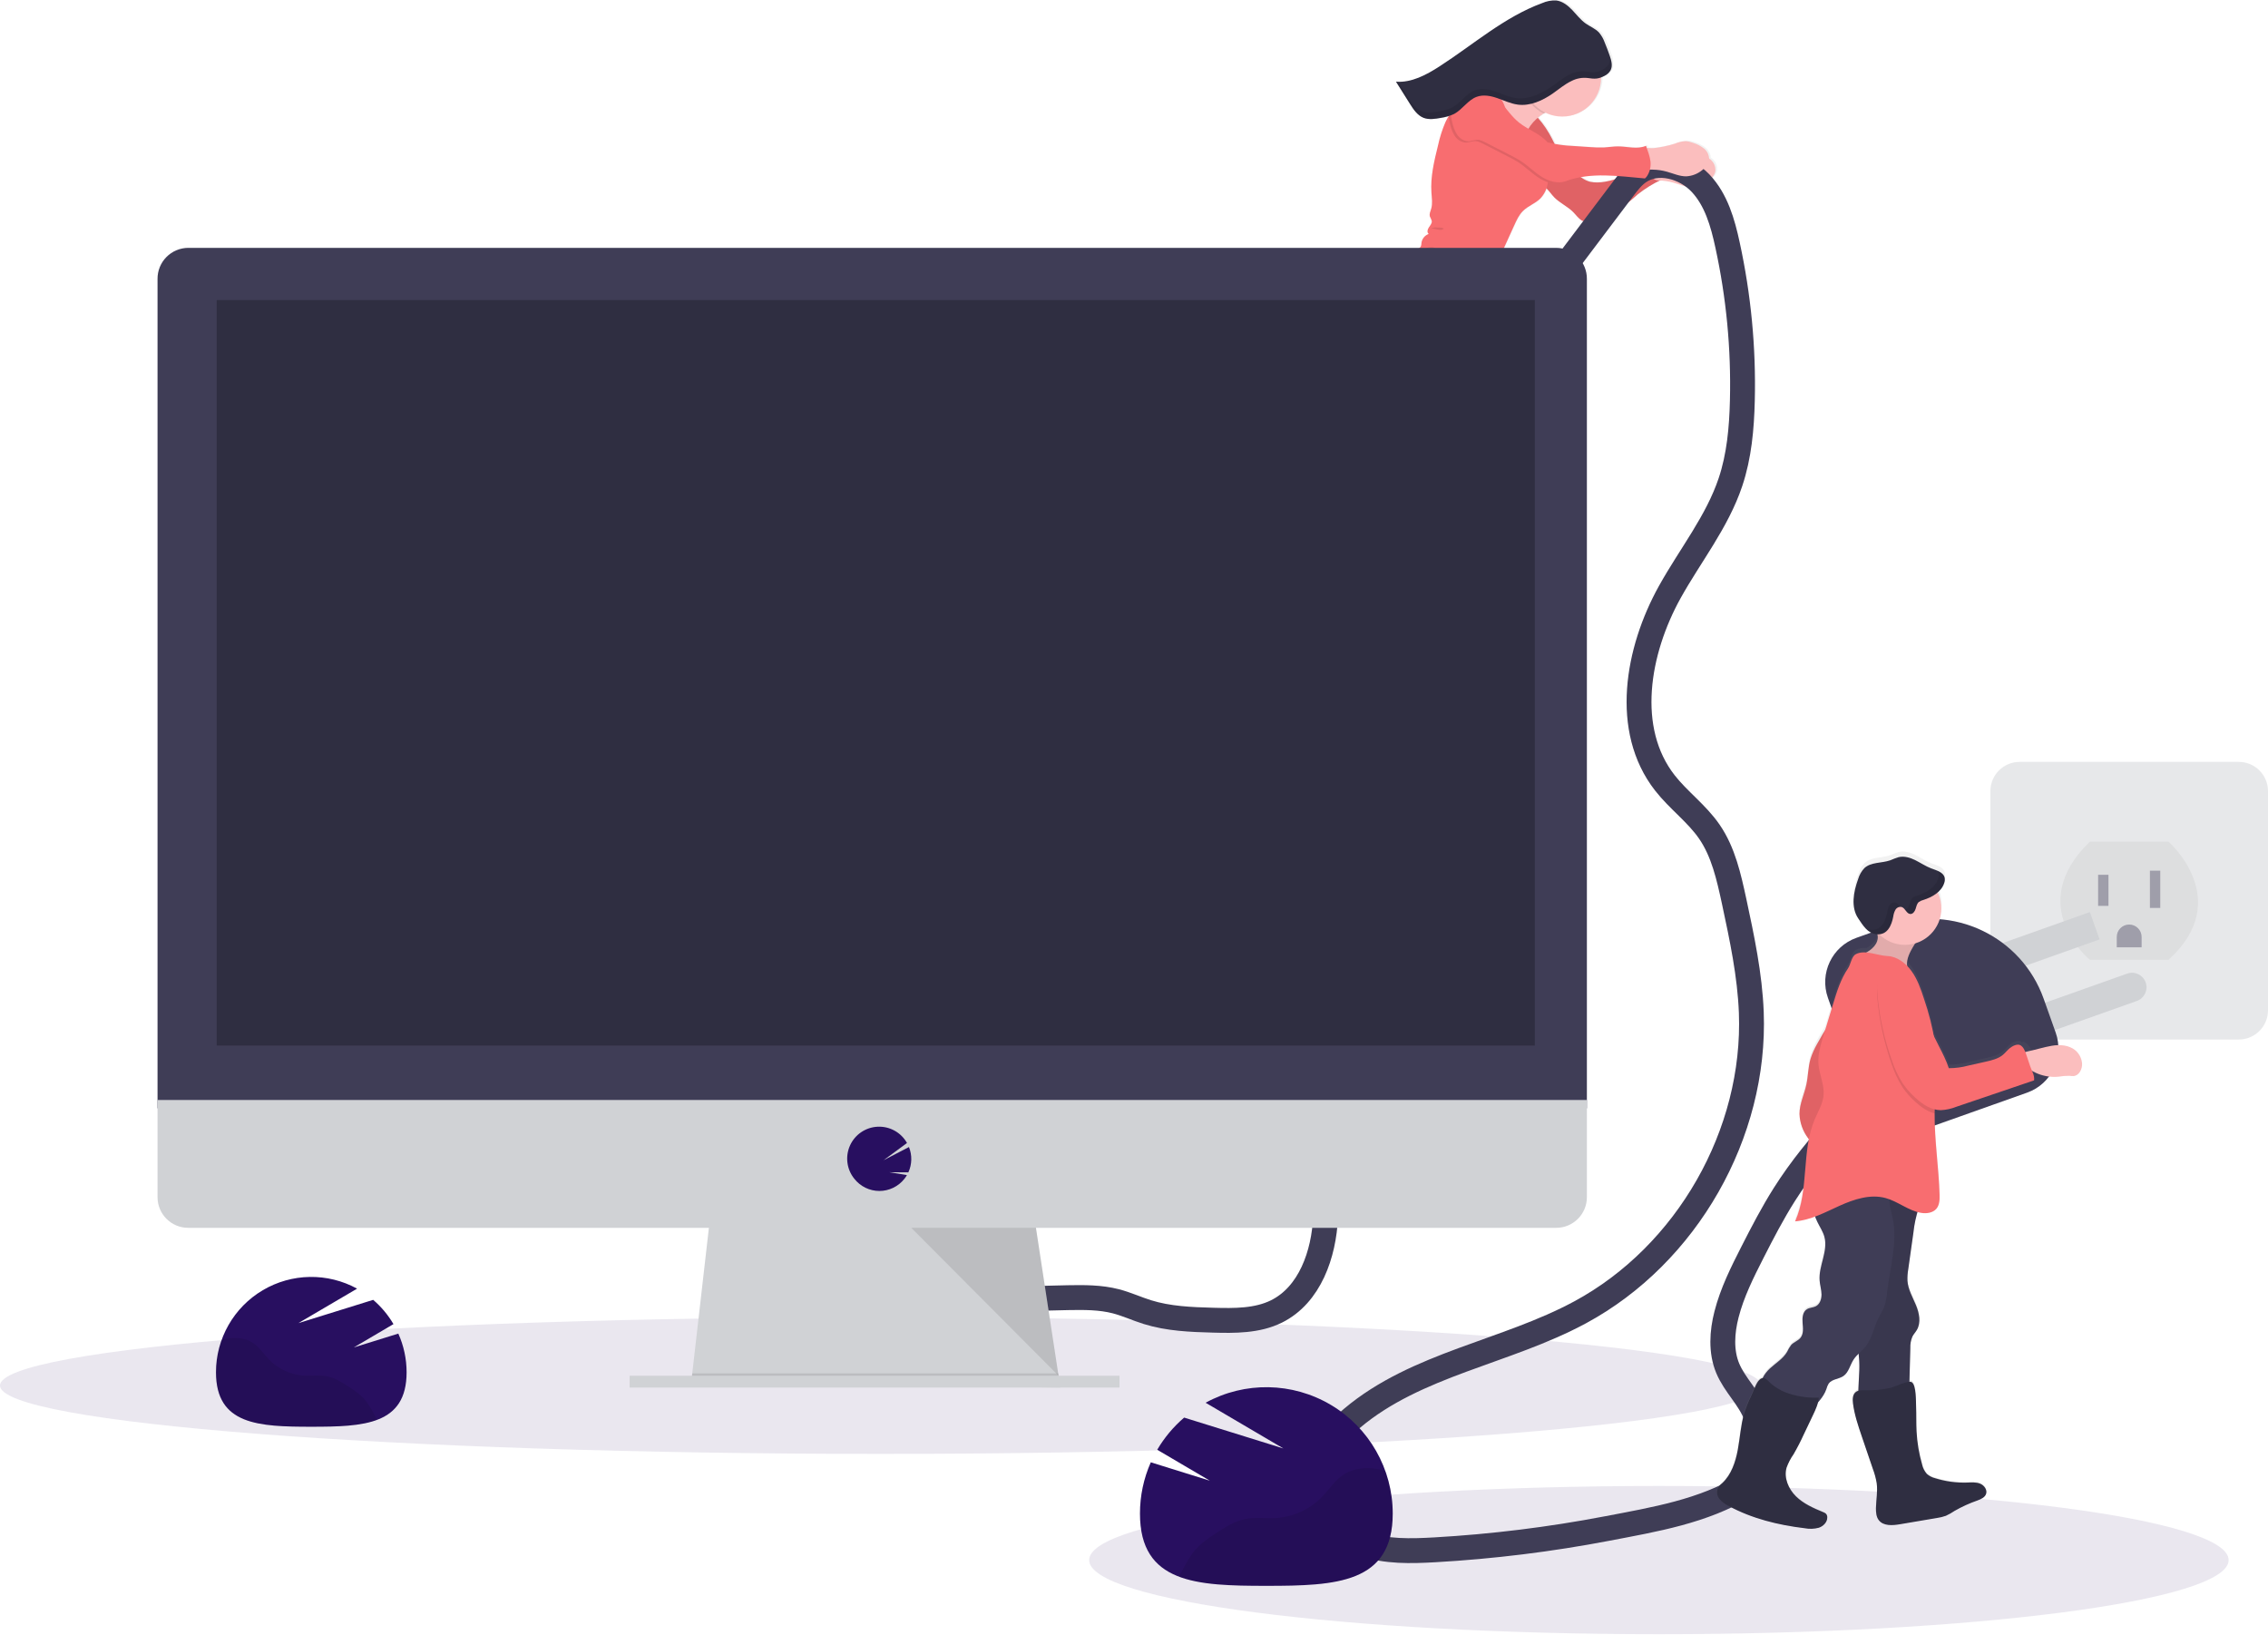
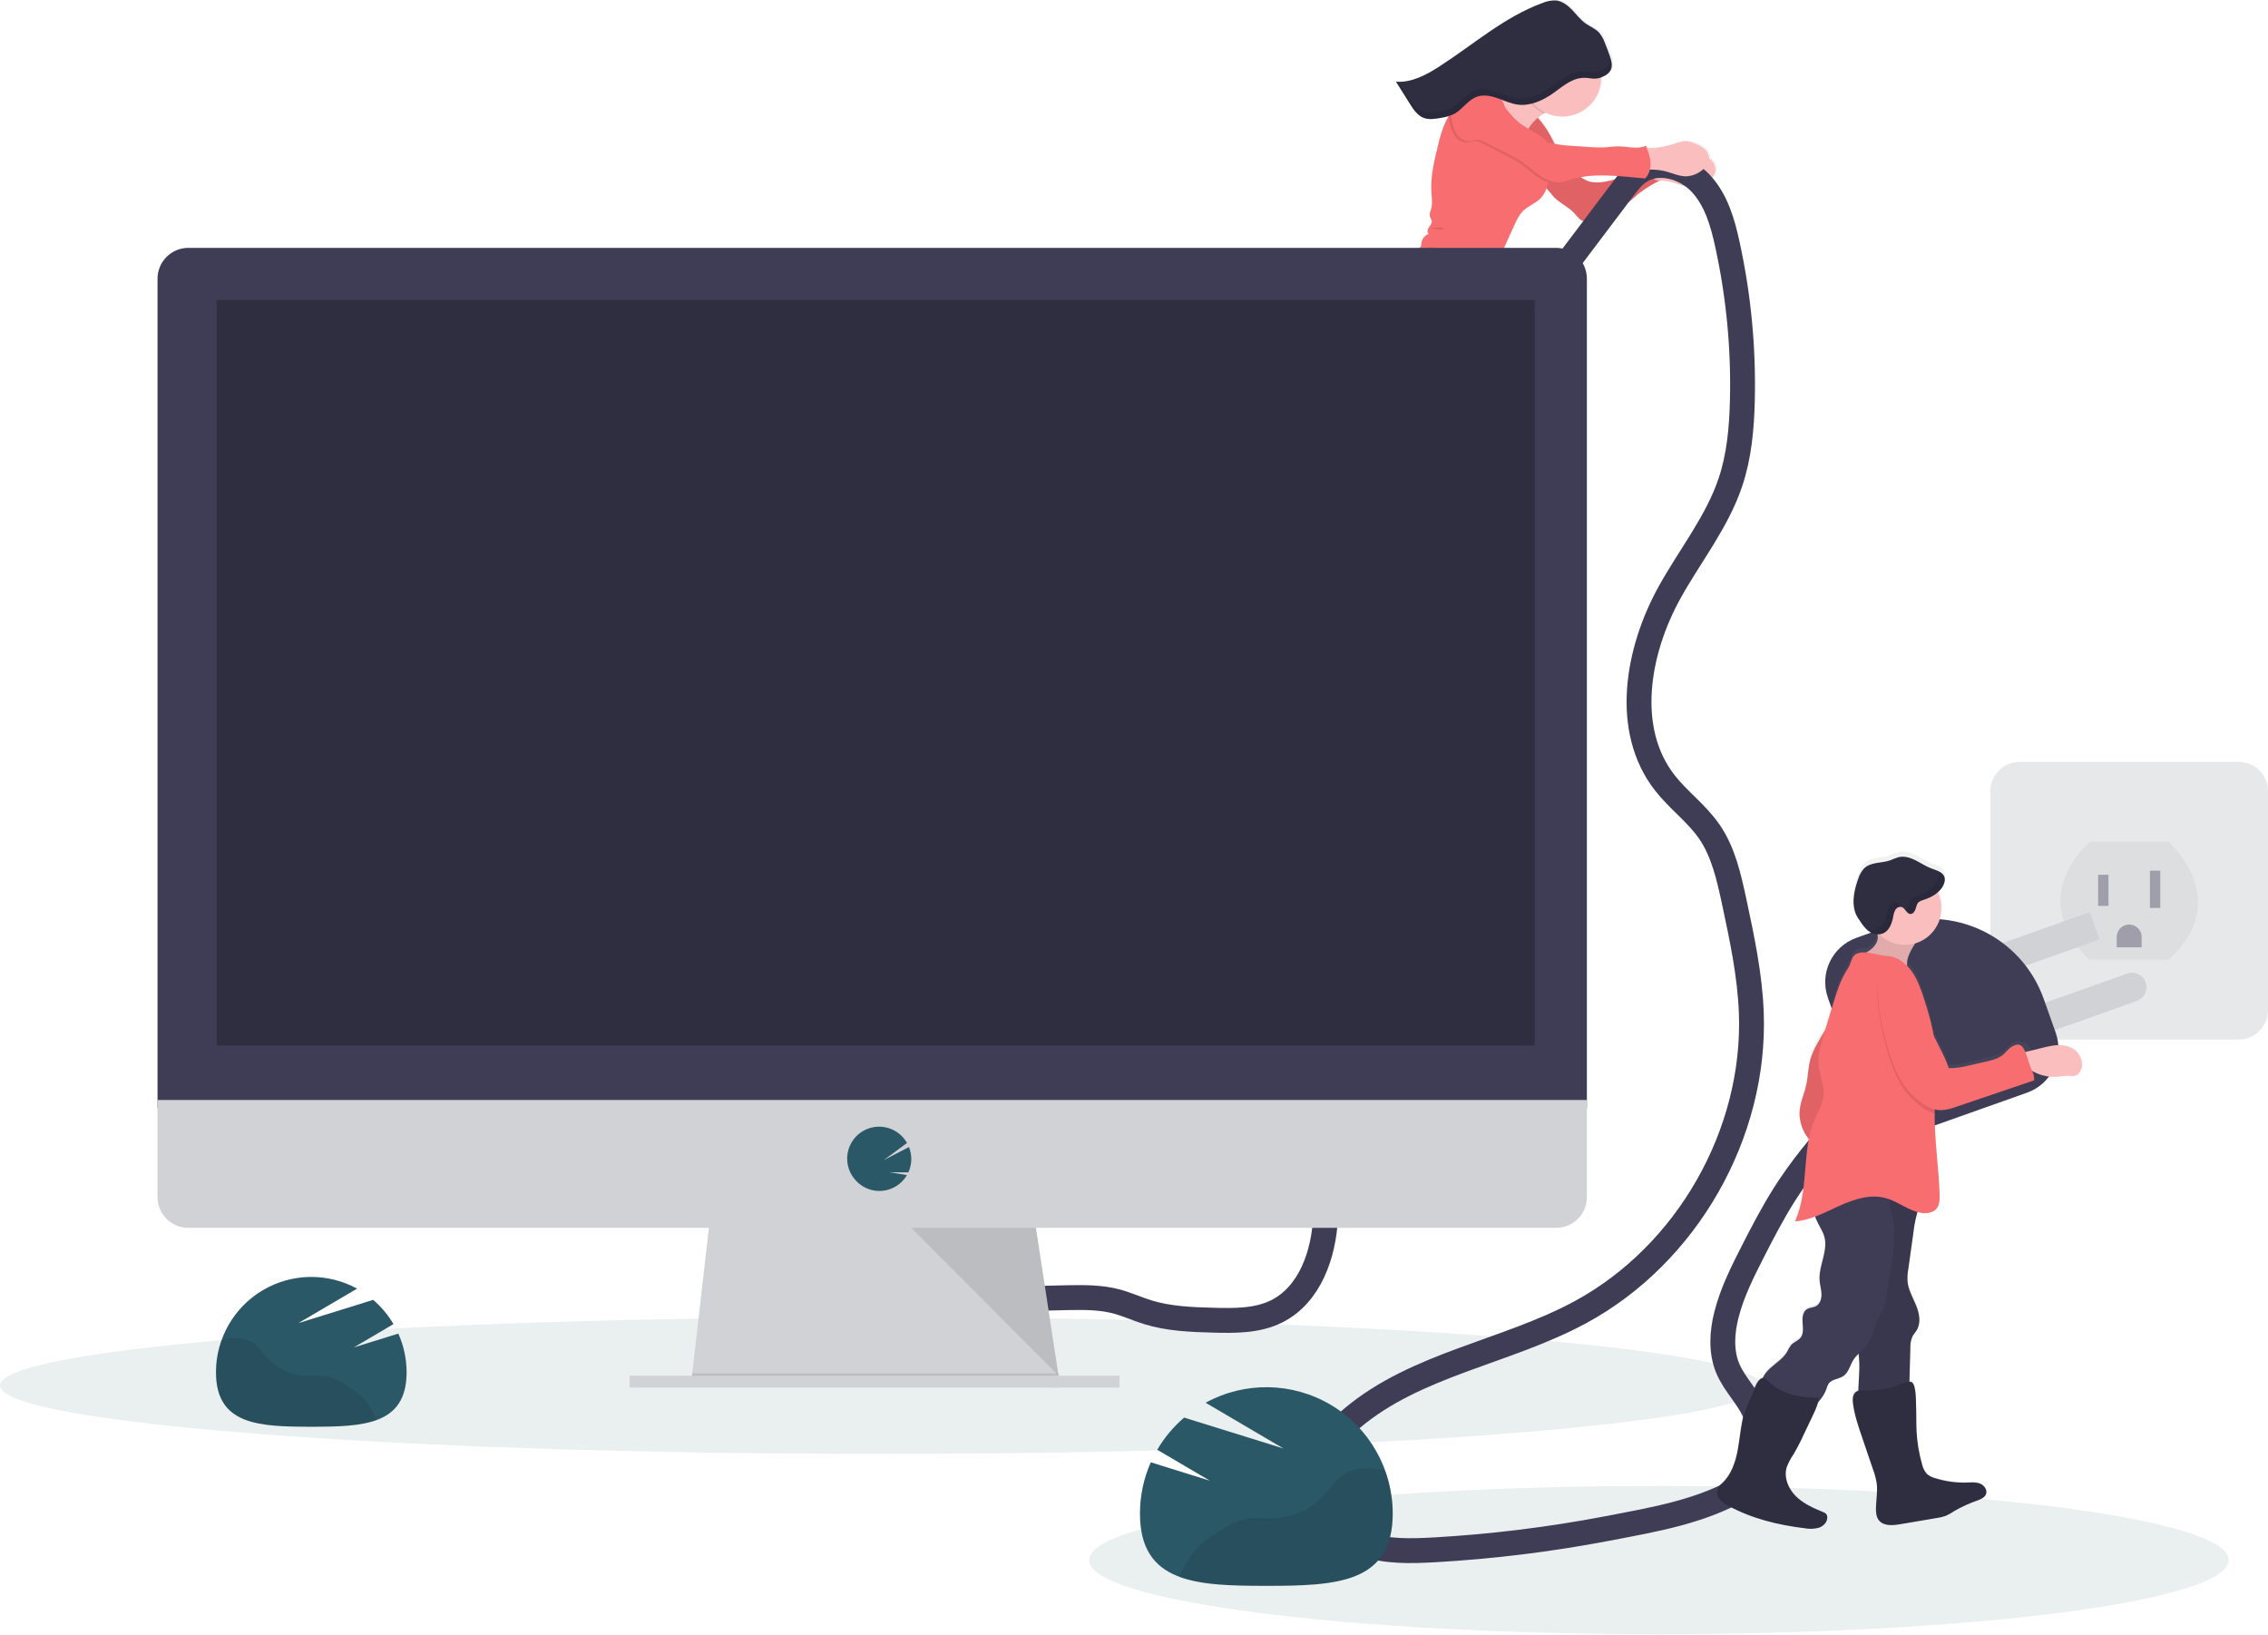
<svg xmlns="http://www.w3.org/2000/svg" xmlns:xlink="http://www.w3.org/1999/xlink" data-name="Layer 1" width="1094.72" height="788.69" viewBox="0 0 1094.72 788.69">
  <defs>
    <linearGradient id="a" x1="2938.83" y1="215.4" x2="2938.83" y2="-91.93" gradientTransform="rotate(59.3 1726.545 -1812.88)" gradientUnits="userSpaceOnUse">
      <stop offset="0" stop-color="gray" stop-opacity=".25" />
      <stop offset=".54" stop-color="gray" stop-opacity=".12" />
      <stop offset="1" stop-color="gray" stop-opacity=".1" />
    </linearGradient>
    <linearGradient id="b" x1="1364.21" y1="820.42" x2="1364.21" y2="492.03" gradientTransform="matrix(-1 -.04 -.04 1 2349.24 29.65)" xlink:href="#a" />
  </defs>
  <g opacity=".5">
    <rect x="960.72" y="367.69" width="134" height="134" rx="14.12" fill="#d0d2d5" />
    <path d="M1008.72 406.2h38s32 28 0 57h-38s-32-26 0-57z" opacity=".1" />
    <path fill="#3f3d56" d="M1012.72 422.19h5v15h-5zm25-2h5v18h-5zm-10 26a6 6 0 016 6v5h-12v-5a6 6 0 016-6z" />
  </g>
  <path d="M674.41 294.11c3.17-.07 6.33.17 9.49 0 2.89-.14 5.76-.61 8.65-.9 4.94-.49 9.92-.45 14.88-.66 3.26-.14 6.7-.46 9.34-2.38 2.48-1.79 3.86-4.71 6.07-6.83 9-8.65 15.17-20.22 23.17-29.82 2-2.44 4.09-4.87 5.9-7.48 3.47-5 5.92-10.67 8.36-16.27a45.11 45.11 0 002.4-6.42c.45-1.76.68-3.58 1.28-5.3 1.24-3.52 4.22-6.6 4.58-10.31l-.42.06c3.64-4.63 3.08-12.7 4.88-18.63a80.28 80.28 0 014.17-10.29l6.69-14.57c1.15-2.5 2.35-5.08 4.34-7 2.41-2.33 5.77-3.49 8.19-5.81a12.71 12.71 0 003.14-5.11l.21.2c1.28 1.25 2.28 2.78 3.53 4.07 2.69 2.78 6.42 4.37 9.16 7.1 1.4 1.39 2.55 3.08 4.24 4.09a4.7 4.7 0 005.44-.67c4.91-4.32 12.23-4.72 17.54-8.53 1.47-1.06 2.75-2.35 4.13-3.51a56.32 56.32 0 0110.67-6.7 26.61 26.61 0 016.59.94c3.08.85 6.09 2.26 9.29 2.2a13.4 13.4 0 007.81-3c1.63-1.26 3.12-3 3.36-5a6.42 6.42 0 00-2.4-5.4c-.22-.19-.45-.36-.68-.53A6.68 6.68 0 00876 127a16 16 0 00-5.45-2.78 11.69 11.69 0 00-3.44-.78 15.7 15.7 0 00-5.34 1.25 51.34 51.34 0 01-10.47 2.2c-.63.06-1.91-.07-3-.08l-.37-1.06c-4.16 1.92-9 .34-13.56.35-2.22 0-4.43.39-6.64.53a59.92 59.92 0 01-7.34-.16L813 126a87.11 87.11 0 01-9.42-1c-.83-1.69-1.66-3.38-2.59-5a46.27 46.27 0 00-5.49-7.63 26.52 26.52 0 012.64-2l.18-.11c.23-.13.51-.27.82-.41a18.93 18.93 0 0027.06-17.08 14.5 14.5 0 001.6-.73c.3-.16.6-.33.89-.52l.43-.29a8.34 8.34 0 00.78-.67c.12-.12.24-.24.35-.37a4.78 4.78 0 00.57-.84c.06-.12.12-.23.17-.35s0-.09.05-.14.07-.18.1-.26 0-.12.05-.18l.06-.24a1.29 1.29 0 000-.19v-.44a1.64 1.64 0 010-.22 1.7 1.7 0 000-.22v-.22a1.62 1.62 0 000-.22v-.27a1.79 1.79 0 000-.23v-.91a1.16 1.16 0 000-.18 2.33 2.33 0 000-.28v-.16c0-.05 0-.2-.07-.3v-.14l-.09-.32v-.12c0-.11-.07-.22-.1-.33v-.1l-.12-.36v-.06c0-.17-.11-.35-.17-.52-.75-2.16-1.56-4.31-2.42-6.43a15.64 15.64 0 00-2.78-4.86c-1.77-1.88-4.31-2.82-6.43-4.32-2.5-1.76-4.37-4.25-6.49-6.47s-4.69-4.23-7.74-4.6a15.16 15.16 0 00-7.06 1.29c-18.37 6.78-33.41 20.14-49.88 30.74-6.41 4.13-13.59 8-21.18 7.47l6.7 10.64c.32.52.65 1 1 1.54s.7 1 1.07 1.5a12.07 12.07 0 003.51 3.22 7.69 7.69 0 001.08.52 8.88 8.88 0 001 .31c2.39.57 5 .09 7.42-.39.83-.16 1.66-.33 2.48-.52l1-.28h.16v.16c-.56 1-1.09 1.91-1.56 2.9a60.81 60.81 0 00-3.57 11.12c-1.89 7.5-3.79 15.16-3.29 22.86.17 2.6.61 5.26-.14 7.76-.36 1.23-1 2.49-.66 3.71a17.12 17.12 0 01.92 2.18c.16 1.16-.76 2.16-1.42 3.12s-1 2.49-.06 3.16a5.39 5.39 0 00-3.57 4.45 3.79 3.79 0 01-.34 1.71 4.23 4.23 0 01-1 .93 5.39 5.39 0 00-1.87 3.36c-1.93 0-3.56 1.88-5.32 3a21.45 21.45 0 01-4.85 1.76c-4.83 1.54-9 4.71-12.77 8.05-2.1 1.83-4.22 3.85-5.14 6.47-.3.86-.46 1.76-.72 2.63a18.14 18.14 0 01-2.32 4.74 34.23 34.23 0 01-7 7.82 18.59 18.59 0 00-3.6 3.86c-1.53 2.21-4.64 2.87-6.28 5a23.75 23.75 0 01-2 3c-1.27 1.2-3.19 1.3-4.81 2-3.79 1.57-5.54 6-8.92 8.34a.94.94 0 01-.67.22c-.29 0-.46-.35-.71-.52-.49-.33-1.14-.08-1.72.07s-1.36.09-1.51-.49c-8.15-4.94-16.16-10.3-24.32-15.24l-3.72-2.25-19.9-12.06a1.48 1.48 0 00-1.57 0l-.62.43c-1-1.06-2.11-2-2.77-2.78-.27-.31-.54-.62-.82-.92a1.22 1.22 0 00.53-.1 1 1 0 00.43-1.3 3.26 3.26 0 00-.92-1.17 22.15 22.15 0 01-2.39-2.73 25.24 25.24 0 00-2.63-3.44 4.83 4.83 0 00-3.9-1.55 6.33 6.33 0 00-2.26.91 37.09 37.09 0 00-7.5 5.75.79.79 0 00-.33.62c0 .2.2.35.22.54a.7.7 0 01-.19.5 20.93 20.93 0 01-4.73 4.31q-3.81 2.85-7.45 5.92a10.42 10.42 0 00-3.48 4.25 8.31 8.31 0 00.61 5.9c1.66 3.91 4.57 7.15 7.45 10.28a3.64 3.64 0 001.91 1.34 2.43 2.43 0 001.73-.42c1.77-1.16 2.06-3.56 2.19-5.66.05-1 .11-1.92.17-2.88a1.33 1.33 0 01.11-.56 1.4 1.4 0 01.61-.49l2.75-1.45c-.08-.13-.17-.26-.26-.39a11.21 11.21 0 016.49-.42c1.46.43 2.8 1.3 4.2 1.84a9.29 9.29 0 001 5.42c5.13.53 9.75 2.81 14.34 5.11a114.33 114.33 0 0110.78 6.09q4.24 2.76 8.3 5.77c3.84 2.84 7.55 5.85 11.22 8.89a54.11 54.11 0 007.67 5.65c7.22 4.05 16.9 4.19 23.53-.86 8.36-6.37 19-9.68 28-15.19a31.6 31.6 0 007.25-5.57 4.94 4.94 0 01-.12.77c-.54 2.49-2.69 4.29-3.5 6.81-.63 2-.4 4.31-1.62 6-.93 1.29-2.67 2.21-2.72 3.8 0 .44.13.88.13 1.32a4.13 4.13 0 01-.48 1.59c-1 2.25-2.12 4.61-4.17 6-.8.55-1.82 1.05-2 2a1.89 1.89 0 01-.21.79c-.34.47-1.09.22-1.63.42-.75.28-.87 1.25-1.17 2a3.24 3.24 0 01-3.27 1.92c-6.83-.83-13.54 2.26-20.42 2.08-2.37-.07-4.73-.31-7.11-.33-7.3-.06-14.45 2-21.48 4a11.34 11.34 0 00-1.42 4.5 17.37 17.37 0 01-7.35.28 15.67 15.67 0 00-1.84-.25 2.77 2.77 0 00.16-1.42 40.15 40.15 0 00-8.23 3.67c-1.71 1-3.52 2.4-3.68 4.37a6.57 6.57 0 00.32 2.24l.93 3.53a3.72 3.72 0 00.83 1.77c.31.3.72.48 1 .8a3.14 3.14 0 01.54 1.27l.78 3.06a19.46 19.46 0 01.62 3.11c.09 1 0 1.92.07 2.88a29.93 29.93 0 00.69 4.7l1.11 5.54a18.91 18.91 0 001.31 4.5c.47 1 1.1 1.86 1.48 2.86.3.77.44 1.59.8 2.32a6.19 6.19 0 002.9 2.68 3.23 3.23 0 001.41.44c1.42 0 2.44-1.32 3.1-2.58a15.6 15.6 0 002.07-7.52c0-1.06-.21-2.11-.3-3.17-.24-3 .62-5.92.62-8.91a1.75 1.75 0 00-1.25-1.82c.09-2.54.08-5.23 1.42-7.4a11.15 11.15 0 012.44-2.65c.37 1.18.78 2.35 1.24 3.49 7.61-2.22 15.47-4.36 23.44-4.56zM837 140.54c-.54.2-1.09.4-1.65.58-4.66 1.55-10 3.06-14.82 2a12.87 12.87 0 01-4.06-2l-.35-.22c6.79-1.19 13.88-.9 20.88-.36z" transform="translate(-52.64 -55.65)" fill="url(#a)" />
  <path d="M811.42 74.6a15.45 15.45 0 015.31-1.23 11.65 11.65 0 013.42.79 16.08 16.08 0 015.44 2.8 6.51 6.51 0 012.41 5.4c-.23 2-1.71 3.73-3.33 5a13.27 13.27 0 01-7.76 3c-3.18.05-6.18-1.38-9.25-2.23a26.56 26.56 0 00-6.86-1 15 15 0 01-3.49-.22 3.74 3.74 0 01-2.68-2.06 5.28 5.28 0 010-3c.23-1.24.19-4.18 1.29-4.92.88-.6 4-.12 5.08-.21a50.14 50.14 0 0010.42-2.12z" fill="#fbbebe" />
  <path d="M740.03 54.47a46.24 46.24 0 017.75 10c3.52 6.14 5.76 13.28 11.06 18a37.32 37.32 0 004.47 3.23 12.9 12.9 0 004.06 2c4.76 1.07 10.1-.42 14.74-2a93.35 93.35 0 0013.33-6 11 11 0 001.56 5.48c1.11 1.57 3.38 2.49 5 1.5a59.3 59.3 0 00-11.53 7.13c-1.37 1.16-2.64 2.44-4.1 3.49-5.27 3.79-12.56 4.17-17.43 8.47a4.69 4.69 0 01-5.41.65c-1.69-1-2.84-2.72-4.23-4.11-2.74-2.74-6.46-4.34-9.15-7.13-1.25-1.29-2.25-2.82-3.53-4.08-1.83-1.8-4.21-3-5.89-5-1.25-1.47-2-3.26-3.17-4.83-1-1.36-2.18-2.55-3.07-4-2.18-3.47-2.16-8-.91-11.89s4.12-7.52 6.45-10.91z" fill="#f86d70" />
  <path d="M740.03 54.47a46.24 46.24 0 017.75 10c3.52 6.14 5.76 13.28 11.06 18a37.32 37.32 0 004.47 3.23 12.9 12.9 0 004.06 2c4.76 1.07 10.1-.42 14.74-2a93.35 93.35 0 0013.33-6 11 11 0 001.56 5.48c1.11 1.57 3.38 2.49 5 1.5a59.3 59.3 0 00-11.53 7.13c-1.37 1.16-2.64 2.44-4.1 3.49-5.27 3.79-12.56 4.17-17.43 8.47a4.69 4.69 0 01-5.41.65c-1.69-1-2.84-2.72-4.23-4.11-2.74-2.74-6.46-4.34-9.15-7.13-1.25-1.29-2.25-2.82-3.53-4.08-1.83-1.8-4.21-3-5.89-5-1.25-1.47-2-3.26-3.17-4.83-1-1.36-2.18-2.55-3.07-4-2.18-3.47-2.16-8-.91-11.89s4.12-7.52 6.45-10.91z" opacity=".1" />
  <path d="M562.3 146.82a10.36 10.36 0 00-2.82-2.55 8.54 8.54 0 00-5.27-.54c-4.46.68-8.6 2.72-12.52 5-3.16 1.81-6.3 3.82-8.56 6.67a6.85 6.85 0 00-1.51 3 6.18 6.18 0 00.23 2.73 6.6 6.6 0 003.57 4.62c2.09.82 4.42-.05 6.52-.85 2.82-1.09 5.92-2.1 8.82-1.24 2.15.64 4 2.27 6.27 2.33 2.67.08 4.83-2.08 6.53-4.14 1.47-1.8 4.69-5.05 4.48-7.58s-4.16-5.64-5.74-7.45zm33.7 77.83a17.27 17.27 0 01-7.5.31c-1.52-.28-3.38-.64-4.35.55a3.58 3.58 0 00-.61 1.48c-2.49 10.19-.21 21 4 30.65a.94.94 0 00.28.42c.27.2.64.06.95-.07a11.28 11.28 0 002.83-1.65c1.92-1.74 2.33-4.57 2.42-7.16s.05-5.33 1.39-7.55c1.68-2.75 5.19-4.09 6.57-7 1.11-2.37.53-5.18-.45-7.6-.33-.84-.46-3-1.24-3.41s-3.4.79-4.29 1.03z" fill="#fbbebe" />
  <path d="M562.01 145.8a1 1 0 00.42-1.3 3.38 3.38 0 00-.92-1.18 20.69 20.69 0 01-2.38-2.74 27.68 27.68 0 00-2.63-3.44 4.85 4.85 0 00-3.89-1.56 6 6 0 00-2.25.9 36.36 36.36 0 00-7.45 5.72c-.17.17-.36.38-.32.62s.2.34.22.54a.69.69 0 01-.18.49 20.68 20.68 0 01-4.7 4.29q-3.78 2.84-7.4 5.9a10.3 10.3 0 00-3.45 4.23 8.41 8.41 0 00.63 5.89c1.67 3.92 4.58 7.16 7.45 10.31a3.78 3.78 0 001.92 1.35 2.42 2.42 0 001.72-.42c1.75-1.15 2-3.55 2.15-5.64l.16-2.89a1.29 1.29 0 01.11-.55 1.35 1.35 0 01.61-.49l2.72-1.44a8.77 8.77 0 00-8-4.16 3 3 0 01-2.14-.29 1.76 1.76 0 010-2.44 5.38 5.38 0 012.36-1.31c7.17-2.63 13.65-6.85 20.61-10a5.29 5.29 0 012.46-.57c.7.05 1.52.46 2.17.18zm28.25 104.72c-.32.6-.43 1.3-.78 1.89s-1.11 1-1.7.7a1.75 1.75 0 01-.66-.89 37.36 37.36 0 01-2.45-22.06 13.91 13.91 0 011.07-3.52c.53-1.08 1.3-2.18 1.08-3.36a39.64 39.64 0 00-8.18 3.64c-1.7 1-3.49 2.39-3.65 4.35a6.84 6.84 0 00.33 2.24l.94 3.53a3.65 3.65 0 00.84 1.77c.3.3.71.49 1 .81a3 3 0 01.54 1.26l.79 3.06a19.6 19.6 0 01.63 3.12c.09 1 0 1.92.08 2.88a31 31 0 00.7 4.69l1.13 5.54a19.26 19.26 0 001.32 4.5c.47 1 1.1 1.86 1.49 2.87.29.77.44 1.59.8 2.32a6.29 6.29 0 002.89 2.69 3.39 3.39 0 001.41.45c1.41.05 2.42-1.32 3.08-2.58a15.56 15.56 0 002-7.5c0-1.06-.22-2.11-.31-3.17-.25-3 .59-5.91.58-8.9.02-2.8-3.94-2.27-4.97-.33z" fill="#f86d70" />
  <path d="M736.98 76.29a22.08 22.08 0 01-8-6.25 38.19 38.19 0 01-3-4.45 135.15 135.15 0 01-9.75-20.07c4.26.87 8.73 1.66 12.92.46a17.84 17.84 0 006-3.18 51.87 51.87 0 006.32-6.17 60.76 60.76 0 005 8c1.07 1.44 4.69 4.37 4.42 6.33s-4.27 2.94-5.89 3.87l-.17.11a22.68 22.68 0 00-6.15 5.73c-3.14 4.46-4.23 10.68-1.7 15.62z" fill="#fbbebe" />
  <path d="M745.08 54.79a18.74 18.74 0 01-9.85-12 51.87 51.87 0 006.32-6.17 60.76 60.76 0 005 8c1.07 1.44 4.69 4.37 4.42 6.33s-4.27 2.91-5.89 3.84z" opacity=".1" />
  <circle cx="754.08" cy="37.53" r="18.73" fill="#fbbebe" />
  <path d="M713.11 154.2a8.74 8.74 0 01-8.62.21 16.59 16.59 0 01-3.72-3.13c-6.15-6.31-12-13-16.11-20.83a14.44 14.44 0 01-1.82-5.37 5.9 5.9 0 011.93-5.12 4.16 4.16 0 001-.93 3.75 3.75 0 00.33-1.7 5.31 5.31 0 013.54-4.43c-1-.68-.6-2.19.05-3.16s1.56-2 1.4-3.12a17.12 17.12 0 00-.92-2.18c-.36-1.22.29-2.48.64-3.7.73-2.5.29-5.16.11-7.76-.53-7.7 1.34-15.34 3.19-22.83a61.24 61.24 0 013.52-11.1c.47-1 1-2 1.54-2.89a76.83 76.83 0 016.29-8.75 11.36 11.36 0 014.29-3.84 4.24 4.24 0 01.5-.18 10.88 10.88 0 013.82-.29c3.38.21 6.93 1 9.34 3.38s3.19 5.72 4.28 8.94a24.63 24.63 0 001.26 3.15c1.59 3.16 4.18 5.68 6.73 8.13l2.77 2.67c1.39 1.34 3.8 1 5.11 2.41a6.48 6.48 0 011.17 2.24 34.75 34.75 0 012.55 11.33 18.75 18.75 0 01-.15 2.59 13.64 13.64 0 01-3.79 8c-2.4 2.31-5.74 3.45-8.13 5.77-2 1.92-3.16 4.49-4.3 7l-6.61 14.54a82.39 82.39 0 00-4.11 10.25c-2.08 6.99-.9 16.85-7.08 20.7z" fill="#f86d70" />
  <path d="M655.36 236.6c-4.94.2-9.89.14-14.81.61-2.87.28-5.73.75-8.61.87-3.14.14-6.29-.11-9.44-.05-7.93.17-15.75 2.28-23.38 4.46a44.4 44.4 0 01-3.31-16.57 10.57 10.57 0 010-1.13 11.37 11.37 0 011.41-4.58c7-2 14.1-4 21.37-3.9 2.37 0 4.72.28 7.08.35 6.85.21 13.51-2.86 20.31-2a3.2 3.2 0 003.25-1.91c.29-.74.41-1.71 1.16-2 .54-.2 1.28.05 1.62-.41a2.1 2.1 0 00.21-.79c.2-1 1.21-1.45 2-2 2-1.38 3.13-3.74 4.13-6a4.07 4.07 0 00.47-1.58c0-.44-.14-.88-.13-1.33 0-1.58 1.77-2.49 2.69-3.78 1.21-1.7 1-4 1.59-6 .8-2.52 2.93-4.31 3.46-6.79a4.94 4.94 0 00.12-.77 31.32 31.32 0 01-7.21 5.54c-8.88 5.47-19.5 8.74-27.79 15.07-6.58 5-16.22 4.85-23.42.78a54.16 54.16 0 01-7.66-5.67c-3.66-3-7.36-6.07-11.19-8.93q-4-3-8.29-5.79a114.13 114.13 0 00-10.74-6.29c-4.58-2.32-9.19-4.62-14.29-5.17a10.53 10.53 0 01-.28-8.64 29.14 29.14 0 014.68-7.55 21.78 21.78 0 015.36-5.47 1.46 1.46 0 011.56 0l19.82 12.17 3.71 2.27c8.13 5 16.13 10.35 24.26 15.32.15.57.94.64 1.51.49s1.22-.39 1.71-.06c.24.16.41.46.71.52a1 1 0 00.66-.22c3.36-2.31 5.08-6.75 8.85-8.3 1.61-.66 3.52-.76 4.78-2a22.71 22.71 0 002-3c1.63-2.13 4.72-2.77 6.23-5a18.35 18.35 0 013.57-3.84 33.83 33.83 0 007-7.79 18.08 18.08 0 002.29-4.72c.26-.87.42-1.77.71-2.63.91-2.62 3-4.63 5.09-6.45 3.79-3.32 7.88-6.47 12.68-8a21.44 21.44 0 004.83-1.75c1.93-1.18 3.7-3.37 5.91-2.86a5 5 0 012.19 1.38 69.61 69.61 0 017.45 8.53q5.35 6.81 10.69 13.63a15.75 15.75 0 004.19 4.15 11.49 11.49 0 007.75 1c-.35 3.71-3.3 6.77-4.52 10.29-.59 1.71-.82 3.53-1.26 5.28a43.25 43.25 0 01-2.37 6.41c-2.4 5.59-4.82 11.21-8.26 16.23-1.78 2.61-3.83 5-5.84 7.45-7.93 9.57-14 21.11-23 29.72-2.18 2.11-3.56 5-6 6.81-2.65 1.96-6.07 2.26-9.26 2.39z" fill="#434175" />
  <path d="M693.04 109.72a5.43 5.43 0 00-2.5.75c1.83-.64 4.06 1.07 5.75.26.79-.38.67-.49 0-.72-1.01-.34-2.23-.03-3.25-.29z" opacity=".1" />
  <path fill="#d0d2d5" d="M935.241 466.28l73.503-26.101 4.685 13.192-73.503 26.102zm24.589 27.357l66.906-23.759a7 7 0 018.94 4.254 7 7 0 01-4.255 8.94l-66.907 23.758-4.684-13.193z" />
  <path d="M896.087 452.598l16.303-5.789a58 58 0 0174.065 35.248l5.789 16.303a22.68 22.68 0 01-13.783 28.962l-49.587 17.608a22.68 22.68 0 01-28.962-13.783l-17.608-49.587a22.68 22.68 0 0113.783-28.962z" fill="#3f3d56" />
  <path d="M692.14 119.48a3.88 3.88 0 00-2.11-.13 4.46 4.46 0 00-2.75 1.35 1.5 1.5 0 001.23 0 7.27 7.27 0 012-.22c.58 0 2.31.64 2.76.36.66-.43-.68-1.19-1.13-1.36zm54.99-31.54a19.42 19.42 0 01-4.28-2.06c-3.51-2.23-6.46-5.26-9.93-7.54a55.25 55.25 0 00-5.43-3l-11.71-6a11.87 11.87 0 00-2.84-1.16c-1.91-.42-4.06.86-6 .59a7.23 7.23 0 01-4.88-3.37 17.57 17.57 0 01-2.2-5.67 29.09 29.09 0 01-.67-3.59 16 16 0 01-.07-3.79 9.48 9.48 0 013.3-6.46 12.09 12.09 0 014.64-2 19.37 19.37 0 013.21-.53 11.43 11.43 0 011.85 0c4.42.35 8.16 3.35 11.11 6.65 1.55 1.74 3 3.61 4.48 5.38a24.63 24.63 0 001.26 3.15c1.59 3.16 4.18 5.68 6.73 8.13l2.77 2.67c1.39 1.34 3.8 1 5.11 2.41a6.48 6.48 0 011.17 2.24 34.75 34.75 0 012.53 11.36 18.75 18.75 0 01-.15 2.59zm-91.07 127.98l-60.26 8.87a11.37 11.37 0 011.41-4.58c7-2 14.1-4 21.37-3.9 2.37 0 4.72.28 7.08.35 6.85.21 13.51-2.86 20.31-2a3.2 3.2 0 003.25-1.91c.29-.74.41-1.71 1.16-2 .54-.2 1.28.05 1.62-.41a2.1 2.1 0 00.21-.79c.2-1 1.21-1.45 2-2 2-1.38 3.13-3.74 4.13-6a4.07 4.07 0 00.47-1.58c0-.44-.14-.88-.13-1.33 0-1.58 1.77-2.49 2.69-3.78 1.21-1.7 1-4 1.59-6 .8-2.52 2.93-4.31 3.46-6.79l.26-.34 10.26-4z" opacity=".1" />
-   <ellipse cx="425" cy="668.67" rx="425" ry="33" fill="#280f60" opacity=".1" />
-   <ellipse cx="800.72" cy="752.92" rx="275" ry="35.77" fill="#280f60" opacity=".1" />
+   <ellipse cx="425" cy="668.67" rx="425" ry="33" fill="#2b5867" opacity=".1" />
+   <ellipse cx="800.72" cy="752.92" rx="275" ry="35.77" fill="#2b5867" opacity=".1" />
  <path d="M475.25 641.95l.28-14.16q20-1.14 40-1.52c7.74-.14 15.58-.19 23.07 1.75 5.19 1.35 10.1 3.63 15.22 5.23 10.2 3.18 21 3.6 31.71 3.89 10.39.29 21.24.39 30.57-4.2 16.15-8 22.94-27.65 23.73-45.64s-2.79-36.12-.3-54" fill="none" stroke="#3f3d56" stroke-miterlimit="10" stroke-width="12" />
  <path fill="#d0d2d5" d="M511.81 669.66l-178.19-2.28.52-4.57 8.62-75.39h156.48l11.52 75.39.88 5.71.17 1.14z" />
  <path opacity=".1" d="M511.64 668.52h-88.93l-89.09-1.14.52-4.57h176.62l.88 5.71z" />
  <path fill="#d0d2d5" d="M303.92 663.95h236.45v5.71H303.92z" />
  <path d="M765.96 134.62a14.87 14.87 0 00-14.8-15H90.84a14.88 14.88 0 00-14.8 15v400.26h689.92z" fill="#3f3d56" />
  <path d="M76.04 530.88v46.89a14.8 14.8 0 0014.8 14.8h660.32a14.8 14.8 0 0014.8-14.8v-46.89z" fill="#d0d2d5" />
  <path fill="#2f2e41" d="M104.6 144.8h636.23v359.81H104.6z" />
-   <path d="M424.43 574.78a15.43 15.43 0 0012.13-5.89 15.28 15.28 0 001.2-1.77l-8.46-1.39 9.15.07a15.44 15.44 0 00.29-12.22l-12.27 6.37 11.32-8.32a15.42 15.42 0 10-25.43 17.25 15.4 15.4 0 0012.07 5.9z" fill="#280f60" />
+   <path d="M424.43 574.78a15.43 15.43 0 0012.13-5.89 15.28 15.28 0 001.2-1.77l-8.46-1.39 9.15.07a15.44 15.44 0 00.29-12.22l-12.27 6.37 11.32-8.32a15.42 15.42 0 10-25.43 17.25 15.4 15.4 0 0012.07 5.9z" fill="#2b5867" />
  <path opacity=".1" d="M439.85 592.56l71.09 71.39-10.91-71.39h-60.18z" />
  <path d="M745.18 141.87l38.18-50.59c2.28-3 4.63-6.13 7.76-8.29 9-6.22 22.19-2.54 29.72 5.43s10.69 19.06 13 29.78a316.11 316.11 0 017.16 75.15c-.32 13.29-1.51 26.72-5.74 39.33-6.42 19.18-19.43 35.33-29.26 53-15.83 28.47-22.46 66.44-2.42 92.13 6.53 8.37 15.42 14.77 21.45 23.51 6.81 9.87 9.46 21.94 12 33.66 3.79 17.7 7.59 35.51 8.29 53.6 2.26 58.49-31.09 116.93-82.59 144.75-35.75 19.32-79 24.92-110.09 51.12-11 9.23-20.48 22.8-17.78 36.86 2.2 11.41 12.22 20.08 23.22 23.85s22.93 3.46 34.53 2.8a636.33 636.33 0 0083-10.25c23.23-4.44 46.42-8.27 66.67-20.49a14 14 0 005.05-4.53c1.31-2.19 1.53-4.84 1.71-7.39.55-7.51 1.07-15.3-1.58-22.35-3.09-8.24-10.14-14.48-13.52-22.6s-2.77-17.47-.58-26c2.7-10.54 7.61-20.36 12.55-30.05 4.81-9.44 9.69-18.85 15.35-27.8 15.94-25.16 37.72-46 59.27-66.55" fill="none" stroke="#3f3d56" stroke-miterlimit="10" stroke-width="12" />
  <path d="M808.36 69.35a15 15 0 015.31-1.23 12 12 0 013.42.78 16.1 16.1 0 015.44 2.81 6.49 6.49 0 012.41 5.4c-.23 2-1.71 3.72-3.33 5a13.22 13.22 0 01-7.76 3c-3.18 0-6.18-1.38-9.25-2.24a26.55 26.55 0 00-6.86-1 15 15 0 01-3.49-.23 3.73 3.73 0 01-2.68-2.05 5.38 5.38 0 010-2.95c.24-1.24.2-4.19 1.3-4.93.88-.59 4-.11 5.08-.2a51.46 51.46 0 0010.41-2.16z" fill="#fbbebe" />
  <path d="M794.49 70.35c-4.14 1.9-9 .32-13.5.31-2.21 0-4.41.37-6.61.5a59.44 59.44 0 01-7.31-.19l-7.32-.5a62.44 62.44 0 01-12.79-1.76c-3.58-4.22-9.39-6.08-13.71-9.52-3.46-2.76-5.94-6.52-8.89-9.83s-6.69-6.3-11.1-6.65a16.41 16.41 0 00-5.07.54 11.82 11.82 0 00-4.63 2 9.44 9.44 0 00-3.3 6.46 21.68 21.68 0 00.73 7.38 17.62 17.62 0 002.2 5.68 7.34 7.34 0 004.89 3.37c1.93.26 4.07-1 6-.6a11.87 11.87 0 012.84 1.16l11.72 6a56.26 56.26 0 015.42 3c3.48 2.28 6.42 5.31 9.93 7.54s7.94 3.63 11.84 2.17c12-4.47 25.52-2.39 38.25-1.28-.08-.24.44-.46.59-.66a10.75 10.75 0 002-7.49c-.31-2.63-1.31-5.11-2.18-7.63z" fill="#f86d70" />
  <path d="M774.36 36.66a6.85 6.85 0 003-2.68c1.14-2.11.44-4.7-.34-7s-1.57-4.31-2.44-6.43a15.49 15.49 0 00-2.78-4.87c-1.77-1.89-4.3-2.84-6.41-4.33-2.5-1.77-4.37-4.28-6.48-6.49S754.22.6 751.18.23a14.94 14.94 0 00-6.82 1.27c-18.26 6.71-33.19 20-49.54 30.54-6.36 4.11-13.5 7.94-21 7.39l6.71 10.66c1.71 2.73 3.63 5.62 6.63 6.79 2.65 1 5.61.5 8.39 0a22.61 22.61 0 006.39-1.92c4-2.17 6.57-6.68 10.87-8.25 3.21-1.17 6.79-.45 10 .67s6.36 2.64 9.74 3.1c6 .81 12-1.9 17-5.4 3-2.08 5.73-4.47 9-6a13.56 13.56 0 018-1.41c3.03.42 4.81.56 7.81-1.01z" fill="#2f2e41" />
  <path d="M777.36 33.98c1.12-2.07.46-4.61-.3-6.84a6 6 0 01-.5 3.77 7 7 0 01-3 2.68c-3 1.58-4.82 1.44-7.9.93a13.66 13.66 0 00-8 1.41c-3.25 1.57-6 4-9 6-5 3.5-11 6.2-17 5.39-3.39-.45-6.52-2-9.74-3.1s-6.81-1.84-10-.67c-4.29 1.57-6.83 6.09-10.86 8.25a22.71 22.71 0 01-6.39 1.92c-2.79.54-5.75 1.07-8.39 0-3-1.16-4.92-4.06-6.64-6.79l-4.75-7.55h-1.15l6.71 10.66c1.71 2.73 3.63 5.62 6.63 6.79 2.65 1 5.61.5 8.39 0a22.61 22.61 0 006.39-1.92c4-2.17 6.57-6.68 10.87-8.25 3.21-1.17 6.79-.45 10 .67s6.36 2.64 9.74 3.1c6 .81 12-1.9 17-5.4 3-2.08 5.73-4.47 9-6a13.56 13.56 0 018-1.41c3.08.5 4.9.64 7.89-.93a6.85 6.85 0 003-2.71z" opacity=".1" />
  <path d="M881.7 773.66a10 10 0 012.18-2.42c4.37-4.12 6.4-10.18 7.48-16.12s1.39-12 3.12-17.81a57.24 57.24 0 013.52-8.67c1-2.14 2.25-6.34 4.09-7.83a2.66 2.66 0 011.26-.61 14.65 14.65 0 013.62-4.82c2.86-2.59 6.35-4.65 8.26-8a17.64 17.64 0 011.93-3.29c1.29-1.43 3.33-2 4.52-3.51 1.55-1.94 1.2-4.71 1-7.19s0-5.43 2.14-6.72c1.28-.79 2.93-.72 4.26-1.41 2-1 2.79-3.53 2.75-5.78s-.74-4.44-.92-6.68c-.56-7.16 4.16-14.28 2.33-21.22-.69-2.63-2.26-4.92-3.43-7.36a17.2 17.2 0 01-1-2.54 35.57 35.57 0 01-9.73 2.35c5.51-12.36 4.11-26.73 6.68-40l-.33-.46a20.71 20.71 0 01-4.22-11.85c0-5 2.31-9.57 3.35-14.4.88-4.12.85-8.41 2-12.45a38.32 38.32 0 013.17-7.22c1.25-2.32 2.56-4.59 3.93-6.83q1.92-6.36 3.85-12.72c1.8-6 3.65-12 7.15-17.14 1.28-1.89 1.67-5.7 3.64-6.84a8.73 8.73 0 015.2-.91c2.78-1.56 5.22-3.81 5.57-6.89a6.68 6.68 0 00-.2-2h-.34c-4.41-.41-6.63-4.29-8.92-7.68-3.71-5.51-2.29-12.95 0-19.2a13 13 0 013-5.29c3.21-3 8.29-2.34 12.43-3.79a42.64 42.64 0 014.11-1.55c2.75-.65 5.63.26 8.15 1.52s4.87 2.92 7.51 3.92 5.9 1.79 6.55 4.5a4.91 4.91 0 01-.23 2.73 10.18 10.18 0 01-3.08 4.45 17.82 17.82 0 01-10.87 24.83 49 49 0 00-2.12 3.73c-1.16 2.24-2.14 4.88-1.75 7.28a21.37 21.37 0 012 2.44c2.87 4 4.5 8.7 6 13.38a139.66 139.66 0 014.84 18.27c2.44 5.18 5.42 10.14 7.19 15.59a35.2 35.2 0 009.38-1.25l8.44-1.92c2.93-.66 6-1.38 8.3-3.32 1.22-1 2.17-2.33 3.41-3.33s3.73-2.15 5.09-1.33a4 4 0 01.69.53c1.23-2.5 9.1 7.73 3.72 8.74l.35 1c.71 2.07 2.22 4.59 1.84 6.75L997 588.21a23.19 23.19 0 01-7.56 1.67 12.21 12.21 0 01-3-.4v1.99c-.1 13.19 2 26.3 2.39 39.48.07 2.4 0 5-1.52 6.88-1.7 2.06-4.72 2.46-7.35 2a16.65 16.65 0 01-1.86-.41 69.45 69.45 0 00-1.92 10.1l-2.49 17.76a26.45 26.45 0 00-.39 5.54c.29 4.18 2.5 7.94 4.1 11.81s2.55 8.5.44 12.11c-.65 1.12-1.56 2.08-2.15 3.24a13.1 13.1 0 00-1 5.67q-.23 8.1-.44 16.18a1.89 1.89 0 011.26.26c2.08 1.61 1.85 9.33 2 11.72.16 4 0 8.08.22 12.12a71.1 71.1 0 002.68 16.13 10.29 10.29 0 002.29 4.61 9.82 9.82 0 004.06 2.11 46.58 46.58 0 0015.42 2.1c2.11-.07 4.31-.27 6.27.53s3.54 3 2.83 5c-.61 1.68-2.46 2.48-4.13 3.11a64.81 64.81 0 00-11 5.06 29.31 29.31 0 01-4.26 2.41 21.58 21.58 0 01-4.38 1.08l-17.72 3c-3.63.63-8 1-10.31-2-1.25-1.62-1.43-3.82-1.37-5.87.1-4 .9-8.07.37-12.07a36.46 36.46 0 00-1.85-6.94l-5.32-15.72c-1.78-5.27-3.58-10.58-4.27-16.1-.25-2-.23-4.27 1.3-5.52a3.54 3.54 0 011.32-.68c.06-4.82.69-9.65.42-14.47-.07-1.2-.19-2.41-.29-3.61a16.82 16.82 0 00-2.48 2.92c-1.7 2.67-2.33 6.21-4.94 8-2.22 1.52-5.51 1.44-7.07 3.64a10.26 10.26 0 00-1.12 2.71 19.6 19.6 0 01-4 6.35 32.91 32.91 0 01-2.47 6.34q-2.21 4.65-4.4 9.3c-1.57 3.32-3.15 6.64-5 9.78a27 27 0 00-3.35 6.46c-1.41 4.94.88 10.36 4.53 14s8.44 5.73 13.16 7.68a3.62 3.62 0 011.35.8 2.58 2.58 0 01.6 1.74c0 2.31-1.89 4.29-4.07 5a15.27 15.27 0 01-6.83.25c-12.78-1.55-25.52-4.67-36.82-10.88a13.22 13.22 0 01-4.4-3.39 5.18 5.18 0 01-.78-5.13z" transform="translate(-52.64 -55.65)" fill="url(#b)" />
  <path d="M883.08 493.76q-3.19 4.9-6 10.06a37.17 37.17 0 00-3.17 7.16c-1.17 4-1.13 8.28-2 12.36-1 4.8-3.34 9.38-3.34 14.29a20.5 20.5 0 004.22 11.77 56.63 56.63 0 008.82 9.1 187.62 187.62 0 0012.48-61.21c.1-2.9.11-5.9-.94-8.6-.66-1.7-3.77-6.36-5.78-4.53-.73.67-.92 3.69-1.37 4.69a36.23 36.23 0 01-2.92 4.91z" fill="#f86d70" />
  <path d="M883.08 493.76q-3.19 4.9-6 10.06a37.17 37.17 0 00-3.17 7.16c-1.17 4-1.13 8.28-2 12.36-1 4.8-3.34 9.38-3.34 14.29a20.5 20.5 0 004.22 11.77 56.63 56.63 0 008.82 9.1 187.62 187.62 0 0012.48-61.21c.1-2.9.11-5.9-.94-8.6-.66-1.7-3.77-6.36-5.78-4.53-.73.67-.92 3.69-1.37 4.69a36.23 36.23 0 01-2.92 4.91z" opacity=".1" />
  <path d="M990.43 504.69c3.91-.65 8.25-.33 11.29 2.2a9.32 9.32 0 013.24 6.16c.26 2.78-1.35 6.06-4.13 6.28a13.17 13.17 0 01-2-.13 29.88 29.88 0 00-5.24.43 21.42 21.42 0 01-18.24-7.36c-2.38-2.94.76-4.29 3.59-4.89 3.86-.82 7.63-2.03 11.49-2.69z" fill="#fbbebe" />
  <path d="M923.55 595.01l-2.48 17.62a26 26 0 00-.38 5.5c.29 4.15 2.49 7.88 4.09 11.72s2.56 8.43.45 12c-.65 1.12-1.57 2.06-2.15 3.21a13 13 0 00-1 5.64l-.68 25a158.71 158.71 0 01-23.18-.13 1.35 1.35 0 01-.86-.22 1.38 1.38 0 01-.29-.91c-.34-5.85.68-11.71.35-17.56-.12-2.14-.43-4.27-.46-6.42-.13-8.71 4.18-17.24 2.88-25.86a57.35 57.35 0 00-1.6-6.42c-4.11-15-3.24-30.77-2.34-46.25a1.18 1.18 0 01.2-.7 1.23 1.23 0 01.55-.3 28.48 28.48 0 0125.78 4.91c1.09.88 3.84 1.73 4.56 2.77 1 1.47-.32 2.92-.89 4.48a56.89 56.89 0 00-2.55 11.92z" fill="#3f3d56" />
  <path d="M923.55 595.01l-2.48 17.62a26 26 0 00-.38 5.5c.29 4.15 2.49 7.88 4.09 11.72s2.56 8.43.45 12c-.65 1.12-1.57 2.06-2.15 3.21a13 13 0 00-1 5.64l-.68 25a158.71 158.71 0 01-23.18-.13 1.35 1.35 0 01-.86-.22 1.38 1.38 0 01-.29-.91c-.34-5.85.68-11.71.35-17.56-.12-2.14-.43-4.27-.46-6.42-.13-8.71 4.18-17.24 2.88-25.86a57.35 57.35 0 00-1.6-6.42c-4.11-15-3.24-30.77-2.34-46.25a1.18 1.18 0 01.2-.7 1.23 1.23 0 01.55-.3 28.48 28.48 0 0125.78 4.91c1.09.88 3.84 1.73 4.56 2.77 1 1.47-.32 2.92-.89 4.48a56.89 56.89 0 00-2.55 11.92z" opacity=".1" />
  <path d="M877.18 589.69c1.17 2.43 2.74 4.7 3.43 7.31 1.83 6.89-2.88 14-2.32 21.06.18 2.23.87 4.4.92 6.63s-.77 4.71-2.75 5.73c-1.33.69-3 .62-4.25 1.4-2.11 1.28-2.35 4.22-2.14 6.67s.55 5.21-1 7.14c-1.19 1.49-3.23 2.06-4.51 3.47a17.3 17.3 0 00-1.94 3.27c-1.91 3.33-5.39 5.38-8.25 8s-5.28 6.46-4 10.08c.94 2.67 3.58 4.31 6.12 5.56a64.93 64.93 0 0014.57 5.15 3.51 3.51 0 001.67.08 3.64 3.64 0 001.46-1c2.95-2.89 6-5.92 7.36-9.81a10.27 10.27 0 011.12-2.69c1.56-2.18 4.84-2.11 7.07-3.61 2.6-1.77 3.23-5.29 4.93-7.94 1.61-2.5 4.19-4.22 6-6.56 3-3.88 3.81-9.05 6-13.48.93-1.89 2.12-3.64 2.86-5.61a30.4 30.4 0 001.37-7.23c1.41-11.68 5-23.44 2.74-35-.5-2.55-1.27-5-1.59-7.62-.56-4.54.32-9.17-.35-13.7a3.73 3.73 0 00-1.51-2.9 4.18 4.18 0 00-1.72-.36 118.6 118.6 0 00-17.78.41c-3 .29-6.37.9-8.16 3.35-1.53 2.09-1.45 4.91-2 7.46-.6 3.13-2.19 4.85-3.86 7.31s-.72 4.9.51 7.43z" fill="#3f3d56" />
  <path d="M900.25 670.95c-1.58 0-3.33-.09-4.55.91-1.52 1.24-1.55 3.53-1.3 5.49.7 5.47 2.49 10.74 4.28 16l5.32 15.61a35.87 35.87 0 011.85 6.88c.53 4-.27 8-.37 12 0 2 .13 4.22 1.38 5.83 2.26 2.9 6.67 2.56 10.3 1.94l17.71-3a21.72 21.72 0 004.38-1.07 29.68 29.68 0 004.25-2.4 65.38 65.38 0 0111-5c1.66-.62 3.52-1.42 4.12-3.09.71-2-.87-4.19-2.83-5s-4.15-.6-6.27-.53a46.72 46.72 0 01-15.4-2.09 9.61 9.61 0 01-4.06-2.09 10.12 10.12 0 01-2.3-4.57 71.27 71.27 0 01-2.68-16c-.2-4-.06-8-.22-12-.1-2.37.13-10-2-11.63-1.59-1.22-8.14 2.15-10.28 2.64a49.57 49.57 0 01-12.33 1.17zm-58.35 11.12c-1.72 5.74-2 11.79-3.11 17.68s-3.1 11.91-7.47 16a9.69 9.69 0 00-2.17 2.4 5.06 5.06 0 00.75 5.23 13.13 13.13 0 004.39 3.37c11.29 6.16 24 9.26 36.81 10.8a15.36 15.36 0 006.82-.24c2.18-.74 4.11-2.7 4.07-5a2.53 2.53 0 00-.6-1.72 3.73 3.73 0 00-1.35-.79c-4.72-1.94-9.52-4.06-13.16-7.63s-5.94-9-4.53-13.86a27.38 27.38 0 013.34-6.41 106.05 106.05 0 005-9.7l4.4-9.23c1.28-2.69 2.59-5.47 2.8-8.46a40.57 40.57 0 01-16.21-2.59 25.54 25.54 0 01-6.67-4c-1.7-1.42-3.25-4.06-5.54-2.21-1.84 1.48-3 5.64-4.09 7.76a59.48 59.48 0 00-3.48 8.6z" fill="#2f2e41" />
  <path d="M906.36 452.89c-.44 3.83-4.16 6.37-7.71 7.88l22.46 7.18c-1.45-2.78-.27-6.18 1.17-9a50.81 50.81 0 014-6.4c.22-.31.47-.71.31-1.06a1.12 1.12 0 00-.63-.49c-4.62-2.06-9.38-4.19-14.43-4.94-1.46-.22-4.22-.8-5.31.69s.38 4.37.14 6.14z" fill="#fbbebe" />
  <path d="M906.36 452.89c-.44 3.83-4.16 6.37-7.71 7.88l22.46 7.18c-1.45-2.78-.27-6.18 1.17-9a50.81 50.81 0 014-6.4c.22-.31.47-.71.31-1.06a1.12 1.12 0 00-.63-.49c-4.62-2.06-9.38-4.19-14.43-4.94-1.46-.22-4.22-.8-5.31.69s.38 4.37.14 6.14z" opacity=".1" />
  <circle cx="919.45" cy="438.38" r="17.62" fill="#fbbebe" />
  <path d="M934.67 583.35c-1.7 2-4.71 2.44-7.34 2-6.15-1-11.19-5.53-17.2-7.16-7.38-2-15.2.57-22.16 3.71s-13.9 6.95-21.52 7.55c6.89-15.36 2.95-33.85 9.53-49.34 1.62-3.78 3.87-7.44 4.23-11.53.45-5.09-2.09-10-2.48-15.07-.36-4.51 1-9 2.29-13.29l4.83-15.85c1.8-5.9 3.65-11.91 7.14-17 1.28-1.87 1.68-5.65 3.64-6.79 4.28-2.46 10.77.65 15.41.82s8.87 3.47 11.58 7.2c2.87 3.94 4.5 8.63 6 13.27a125.22 125.22 0 015.34 21.23c.15 1.08.28 2.16.38 3.25 1 10.27-.46 20.6-.54 30.91v.08c-.09 13.08 2 26.09 2.4 39.17.06 2.43 0 5.04-1.53 6.84z" fill="#f86d70" />
  <path d="M933.8 537.35c-3.45-.87-6.58-3.09-9.25-5.53a39 39 0 01-6.14-6.95 50.28 50.28 0 01-5.29-11.16 129.34 129.34 0 01-7-32.28c-.26-3-.34-6.21 1.45-8.59a7.23 7.23 0 018.74-2.13c2.37 1.16 3.9 3.49 5.31 5.71 2.82 4.43 5.65 8.9 7.46 13.82.8 2.18 1.39 4.43 2.17 6.62a61 61 0 002.74 6.33c.15 1.08.28 2.16.38 3.25.93 10.22-.49 20.55-.57 30.91z" opacity=".1" />
  <path d="M907.61 470.9c-1.78 2.37-1.7 5.62-1.45 8.59a129.28 129.28 0 007 32.27 49.43 49.43 0 005.29 11.16 38.67 38.67 0 006.14 6.95c3.4 3.11 7.54 5.88 12.15 5.92a23.42 23.42 0 007.56-1.65l37.51-12.74c.38-2.15-1.13-4.64-1.84-6.7l-2-5.94c-.57-1.63-1.24-3.4-2.72-4.29s-3.85.33-5.09 1.32-2.19 2.29-3.4 3.3c-2.32 1.92-5.37 2.63-8.3 3.29l-8.43 1.9a35.6 35.6 0 01-9.38 1.24c-2.35-7.17-6.82-13.49-9.35-20.61-.78-2.18-1.38-4.43-2.18-6.61-1.81-4.92-4.64-9.39-7.45-13.82-1.41-2.23-2.94-4.56-5.31-5.71a7.25 7.25 0 00-8.75 2.13z" fill="#f86d70" />
  <path d="M913.83 442.35a8.9 8.9 0 011.06-3.29 2.79 2.79 0 013-1.33c1.76.55 2.35 3.28 4.19 3.37 1.24.06 2.13-1.2 2.52-2.39s.6-2.52 1.53-3.36a5.61 5.61 0 012.18-1c4.27-1.35 8.68-3.85 10.1-8.1a4.9 4.9 0 00.23-2.7c-.65-2.69-4-3.5-6.55-4.48s-5-2.62-7.5-3.88-5.4-2.16-8.15-1.52a40.67 40.67 0 00-4.11 1.54c-4.14 1.43-9.22.77-12.43 3.75a13 13 0 00-3 5.25c-2.25 6.21-3.66 13.6.05 19.06 2.28 3.37 4.51 7.22 8.91 7.62 5.12.46 7.16-4.22 7.97-8.54z" fill="#2f2e41" />
  <path d="M921.65 436.59c.39-1.18.6-2.52 1.52-3.36a5.83 5.83 0 012.18-1c4.28-1.35 8.68-3.84 10.11-8.1a4.89 4.89 0 00.22-2.7 3.39 3.39 0 00-.53-1.19c1.63.7 3.05 1.65 3.45 3.31a4.9 4.9 0 01-.23 2.7c-1.42 4.25-5.83 6.75-10.1 8.1a5.61 5.61 0 00-2.18 1c-.93.84-1.14 2.18-1.53 3.36s-1.28 2.45-2.52 2.39-1.84-1.19-2.63-2.14c1.09-.14 1.87-1.28 2.24-2.37zm-18.72 12.16c5.14.47 7.17-4.2 8-8.52a8.9 8.9 0 011.06-3.29 2.78 2.78 0 013-1.32c.95.29 1.56 1.23 2.21 2a3 3 0 00-2.26 1.4 8.9 8.9 0 00-1.06 3.29c-.81 4.32-2.85 9-8 8.52a8.2 8.2 0 01-5.28-2.73 7.45 7.45 0 002.33.65z" opacity=".1" />
-   <path d="M170.78 650.29l19.14-11.26a46.29 46.29 0 00-9.79-11.7l-36.11 11.23 28.34-16.64a46 46 0 00-68.1 40.35c0 25.4 20.59 26.29 46 26.29s46-.89 46-26.29a45.71 45.71 0 00-4-18.66z" fill="#280f60" />
+   <path d="M170.78 650.29l19.14-11.26a46.29 46.29 0 00-9.79-11.7l-36.11 11.23 28.34-16.64a46 46 0 00-68.1 40.35c0 25.4 20.59 26.29 46 26.29s46-.89 46-26.29a45.71 45.71 0 00-4-18.66z" fill="#2b5867" />
  <path d="M175.65 674.99a35.81 35.81 0 00-6.78-5.33c-3.48-2.31-7.07-4.67-11.17-5.45-3.6-.69-7.31-.11-11-.31a25.65 25.65 0 01-16.81-7.71c-2.61-2.7-4.67-6-7.81-8.09-3.39-2.22-7.69-2.7-11.71-2.15a31.2 31.2 0 00-3.46.71 45.9 45.9 0 00-2.72 15.61c0 25.4 20.59 26.29 46 26.29 12.33 0 23.52-.21 31.78-3.33l-1.38-2.58a36.08 36.08 0 00-4.94-7.66z" opacity=".1" />
-   <path d="M583.96 714.6l-25.39-14.93a61.14 61.14 0 0113-15.52l47.89 14.89-37.53-22.06a61 61 0 0190.31 53.5c0 33.69-27.31 34.86-61 34.86s-61-1.17-61-34.86a60.84 60.84 0 015.23-24.75z" fill="#280f60" />
+   <path d="M583.96 714.6l-25.39-14.93a61.14 61.14 0 0113-15.52l47.89 14.89-37.53-22.06a61 61 0 0190.31 53.5c0 33.69-27.31 34.86-61 34.86s-61-1.17-61-34.86a60.84 60.84 0 015.23-24.75z" fill="#2b5867" />
  <path d="M577.49 747.35a47.57 47.57 0 019-7.07c4.61-3.06 9.38-6.18 14.81-7.22 4.77-.91 9.69-.14 14.54-.42a34.09 34.09 0 0022.3-10.21c3.46-3.59 6.19-8 10.36-10.73 4.49-3 10.19-3.59 15.52-2.85a38.27 38.27 0 014.6.94 60.88 60.88 0 013.6 20.69c0 33.69-27.31 34.86-61 34.86-16.35 0-31.19-.27-42.15-4.41l1.83-3.42c1.91-3.57 3.85-7.16 6.59-10.16z" opacity=".1" />
</svg>
